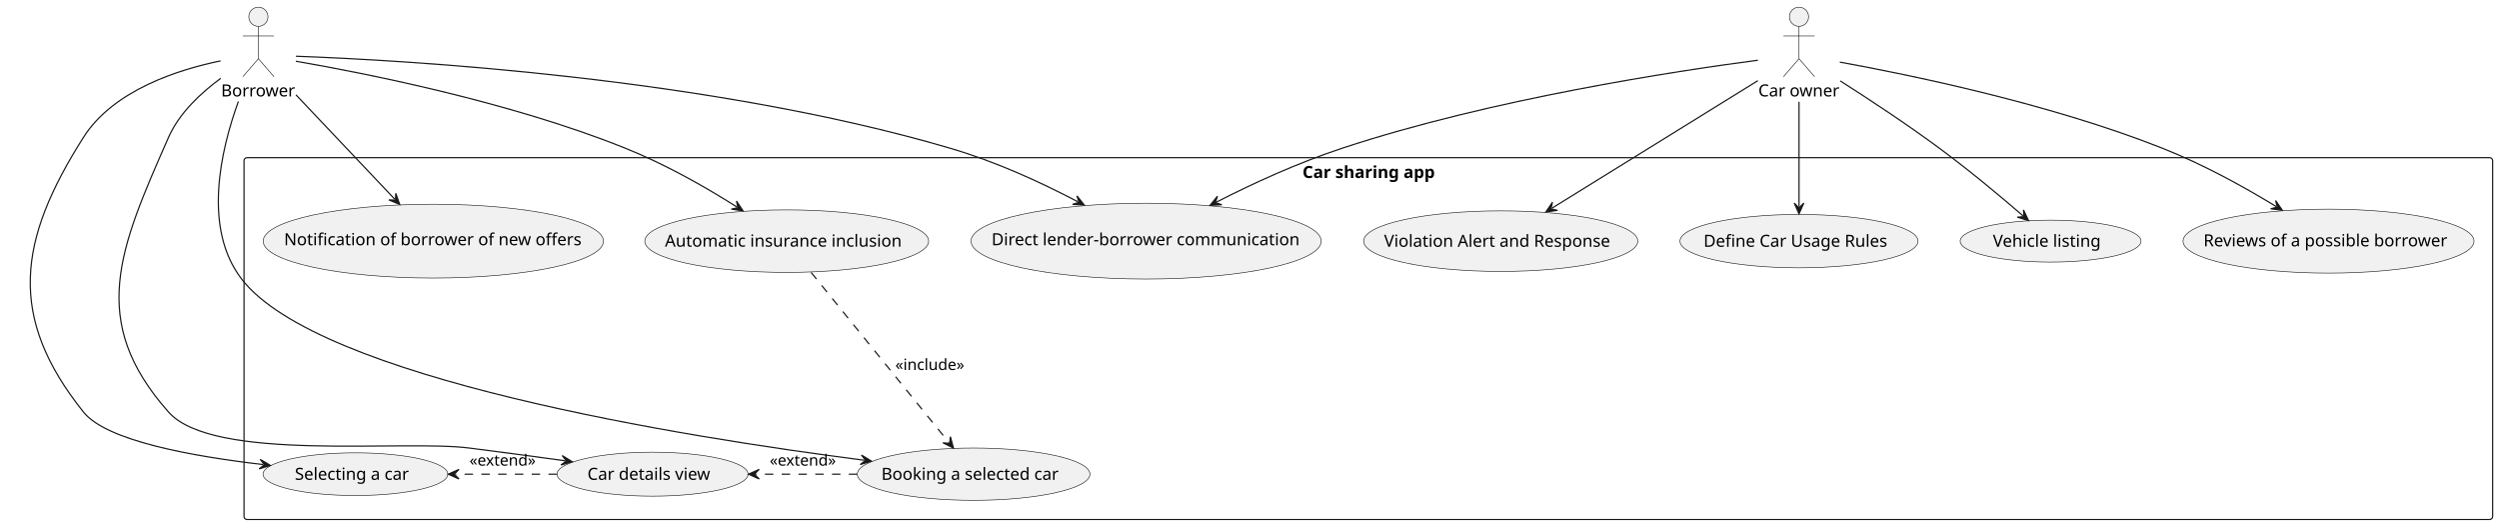
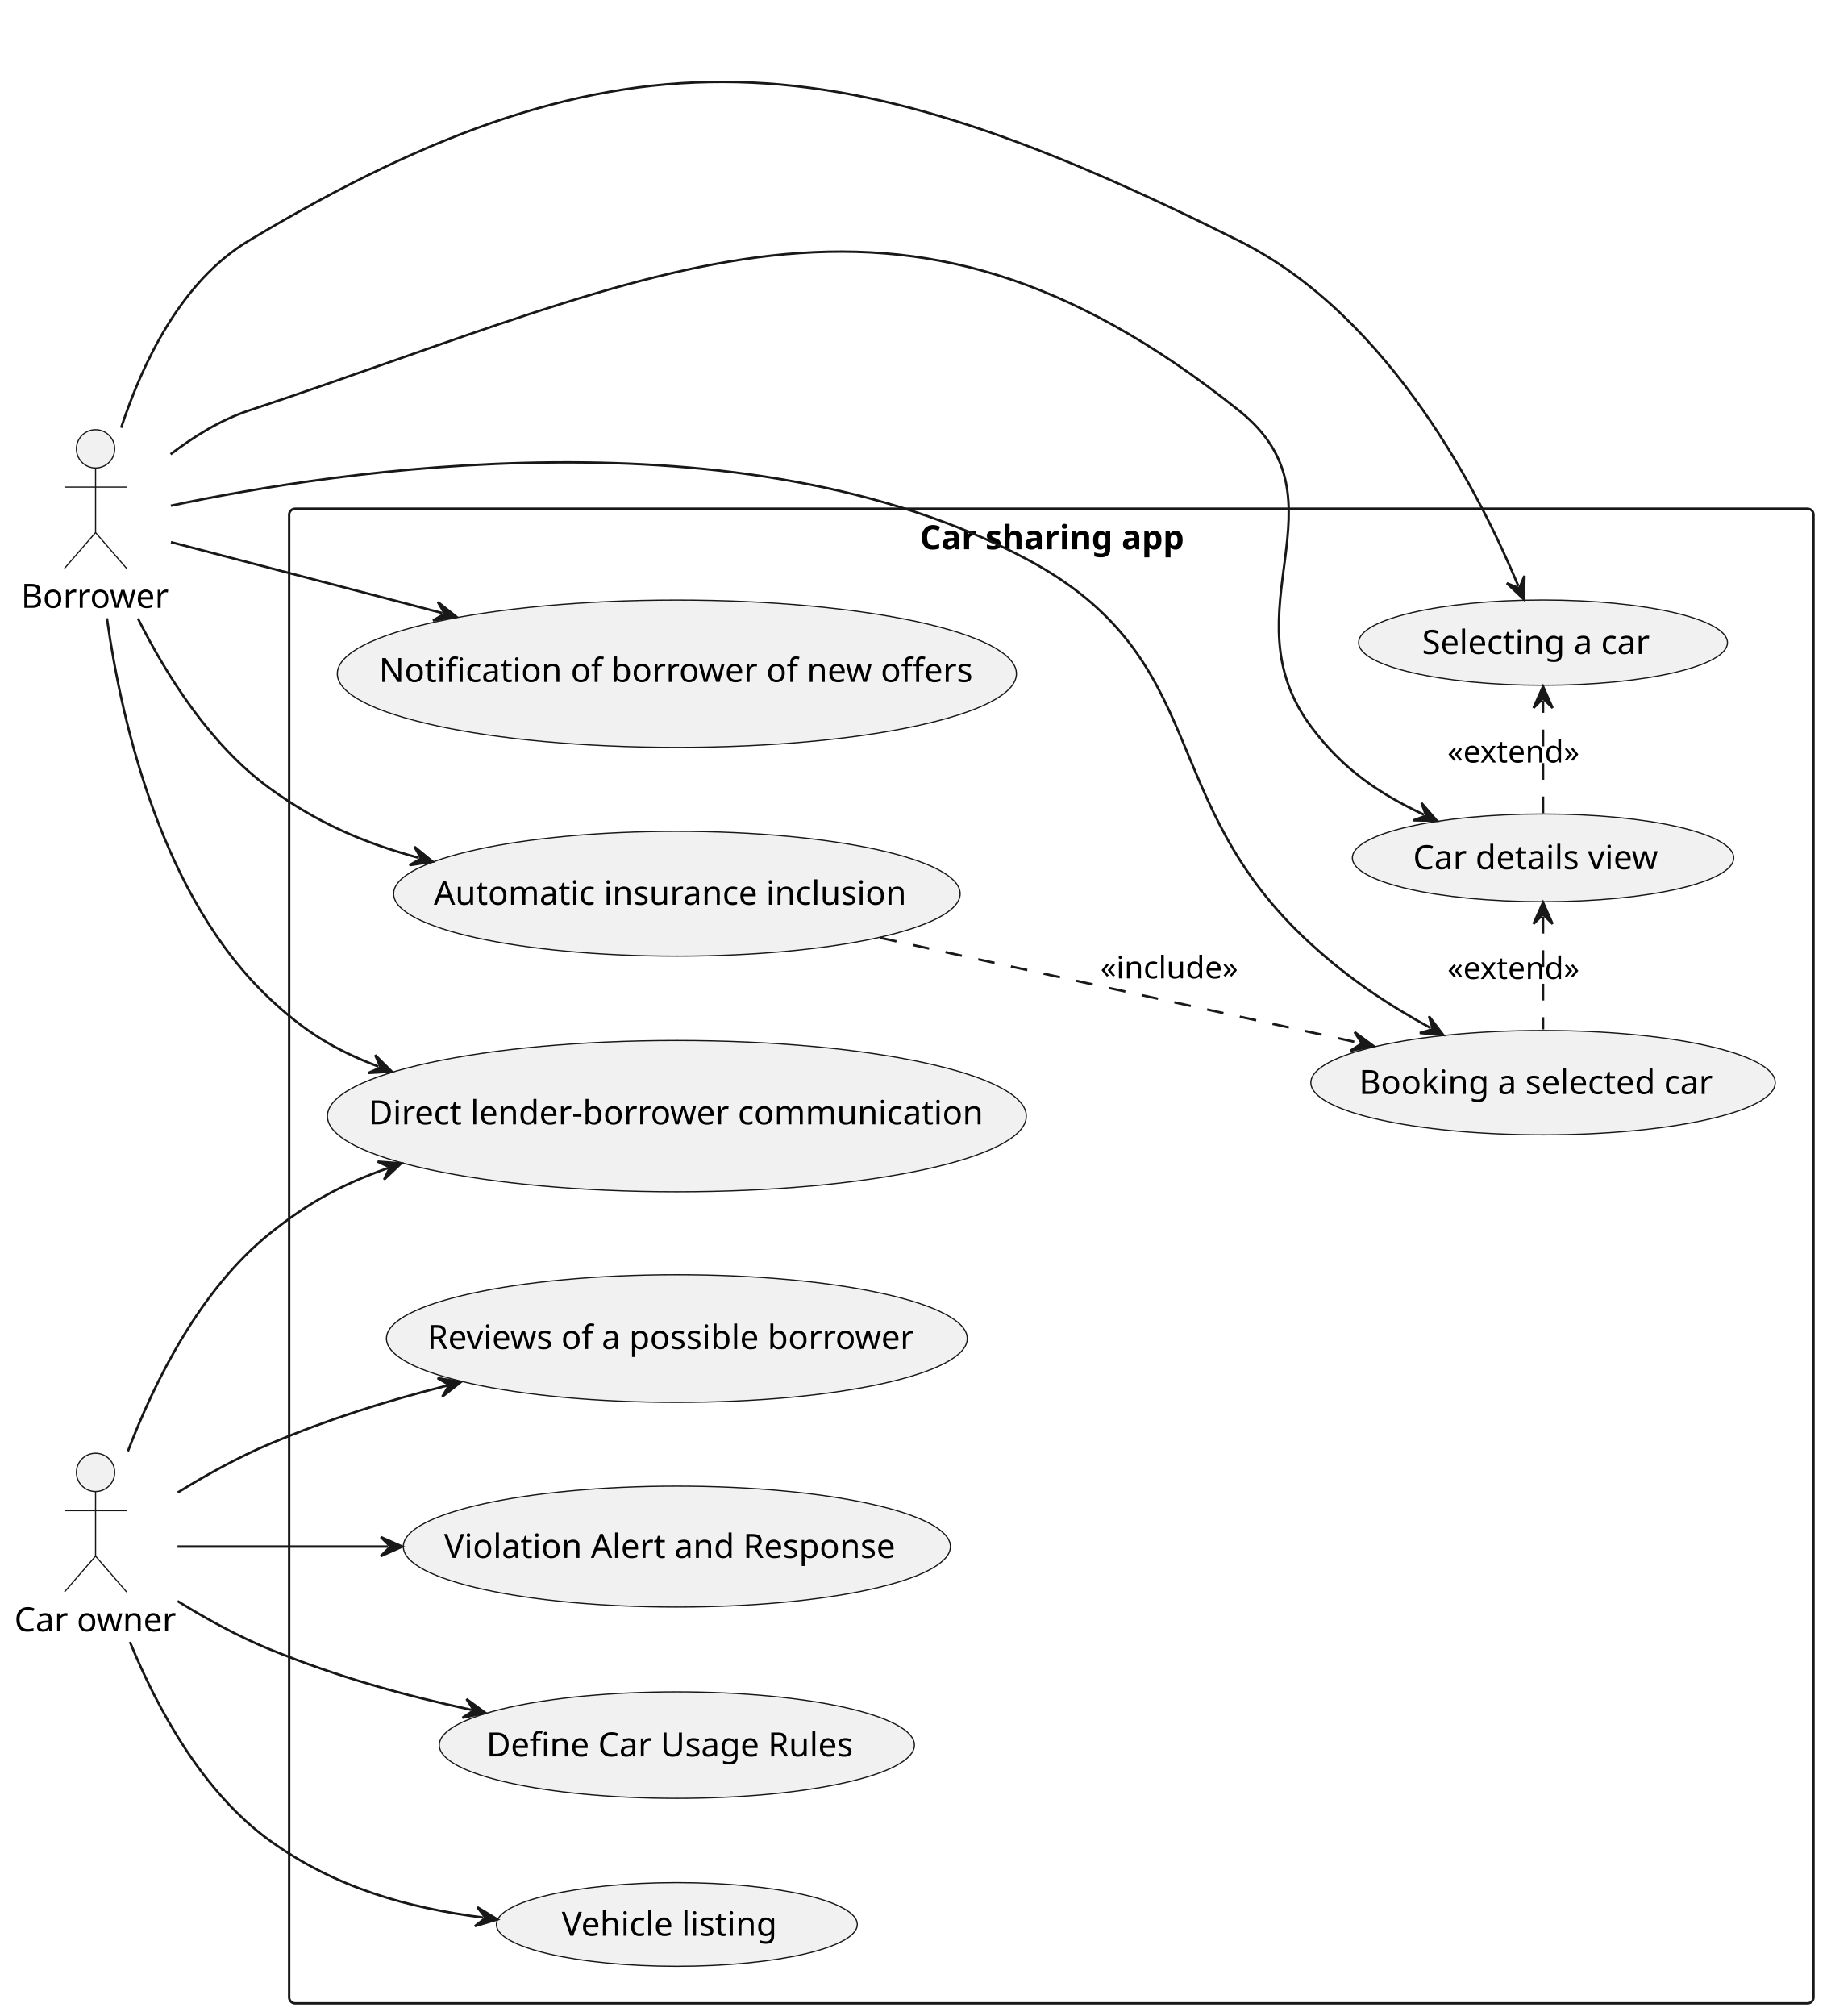
- <svg xmlns="http://www.w3.org/2000/svg" xmlns:xlink="http://www.w3.org/1999/xlink" contentStyleType="text/css" height="439px" preserveAspectRatio="none" style="width:2086px;height:439px;background:#FFFFFF;" version="1.1" viewBox="0 0 2086 439" width="2086px" zoomAndPan="magnify">
+ <svg xmlns="http://www.w3.org/2000/svg" xmlns:xlink="http://www.w3.org/1999/xlink" contentStyleType="text/css" height="843px" preserveAspectRatio="none" style="width:764px;height:843px;background:#FFFFFF;" version="1.1" viewBox="0 0 764 843" width="764px" zoomAndPan="magnify">
  <defs />
  <g>
    <g id="cluster_Car sharing app">
-       <rect fill="none" height="301.91" rx="2.5" ry="2.5" style="stroke:#181818;stroke-width:1.0;" width="1877" x="203.7" y="131.56" />
-       <text fill="#000000" font-family="sans-serif" font-size="14" font-weight="bold" lengthAdjust="spacing" textLength="109.9" x="1087.25" y="148.526">Car sharing app</text>
+       <rect fill="none" height="625" rx="2.5" ry="2.5" style="stroke:#181818;stroke-width:1.0;" width="637.52" x="120.93" y="212.72" />
+       <text fill="#000000" font-family="sans-serif" font-size="14" font-weight="bold" lengthAdjust="spacing" textLength="109.9" x="384.74" y="229.686">Car sharing app</text>
    </g>
    <a href="https://github.com/bruzla/NSWI041/issues/12" target="_top" title="https://github.com/bruzla/NSWI041/issues/12" xlink:actuate="onRequest" xlink:href="https://github.com/bruzla/NSWI041/issues/12" xlink:show="new" xlink:title="https://github.com/bruzla/NSWI041/issues/12" xlink:type="simple">
      <g id="elem_vehicleListing">
-         <ellipse cx="1711.695" cy="201.195" fill="#F1F1F1" rx="75.475" ry="17.495" style="stroke:#181818;stroke-width:0.5;" />
-         <text fill="#000000" font-family="sans-serif" font-size="14" lengthAdjust="spacing" textLength="90.286" x="1663.552" y="205.928">Vehicle listing</text>
+         <ellipse cx="283.075" cy="804.715" fill="#F1F1F1" rx="75.475" ry="17.495" style="stroke:#181818;stroke-width:0.5;" />
+         <text fill="#000000" font-family="sans-serif" font-size="14" lengthAdjust="spacing" textLength="90.286" x="234.932" y="809.448">Vehicle listing</text>
      </g>
    </a>
    <a href="https://github.com/bruzla/NSWI041/issues/13" target="_top" title="https://github.com/bruzla/NSWI041/issues/13" xlink:actuate="onRequest" xlink:href="https://github.com/bruzla/NSWI041/issues/13" xlink:show="new" xlink:title="https://github.com/bruzla/NSWI041/issues/13" xlink:type="simple">
      <g id="elem_selectingCar">
-         <ellipse cx="296.7" cy="395.648" fill="#F1F1F1" rx="77.139" ry="17.828" style="stroke:#181818;stroke-width:0.5;" />
-         <text fill="#000000" font-family="sans-serif" font-size="14" lengthAdjust="spacing" textLength="95.228" x="246.086" y="400.381">Selecting a car</text>
+         <ellipse cx="645.34" cy="268.718" fill="#F1F1F1" rx="77.139" ry="17.828" style="stroke:#181818;stroke-width:0.5;" />
+         <text fill="#000000" font-family="sans-serif" font-size="14" lengthAdjust="spacing" textLength="95.228" x="594.726" y="273.451">Selecting a car</text>
      </g>
    </a>
    <a href="https://github.com/bruzla/NSWI041/issues/14" target="_top" title="https://github.com/bruzla/NSWI041/issues/14" xlink:actuate="onRequest" xlink:href="https://github.com/bruzla/NSWI041/issues/14" xlink:show="new" xlink:title="https://github.com/bruzla/NSWI041/issues/14" xlink:type="simple">
      <g id="elem_bookingSelectedCar">
-         <ellipse cx="812.701" cy="395.652" fill="#F1F1F1" rx="97.111" ry="21.822" style="stroke:#181818;stroke-width:0.5;" />
-         <text fill="#000000" font-family="sans-serif" font-size="14" lengthAdjust="spacing" textLength="147.909" x="735.747" y="400.385">Booking a selected car</text>
+         <ellipse cx="645.341" cy="452.722" fill="#F1F1F1" rx="97.111" ry="21.822" style="stroke:#181818;stroke-width:0.5;" />
+         <text fill="#000000" font-family="sans-serif" font-size="14" lengthAdjust="spacing" textLength="147.909" x="568.387" y="457.455">Booking a selected car</text>
      </g>
    </a>
    <a href="https://github.com/bruzla/NSWI041/issues/15" target="_top" title="https://github.com/bruzla/NSWI041/issues/15" xlink:actuate="onRequest" xlink:href="https://github.com/bruzla/NSWI041/issues/15" xlink:show="new" xlink:title="https://github.com/bruzla/NSWI041/issues/15" xlink:type="simple">
      <g id="elem_carDetail">
-         <ellipse cx="544.7" cy="395.65" fill="#F1F1F1" rx="79.75" ry="18.35" style="stroke:#181818;stroke-width:0.5;" />
-         <text fill="#000000" font-family="sans-serif" font-size="14" lengthAdjust="spacing" textLength="102.732" x="490.334" y="400.383">Car details view</text>
+         <ellipse cx="645.34" cy="358.72" fill="#F1F1F1" rx="79.75" ry="18.35" style="stroke:#181818;stroke-width:0.5;" />
+         <text fill="#000000" font-family="sans-serif" font-size="14" lengthAdjust="spacing" textLength="102.732" x="590.974" y="363.453">Car details view</text>
      </g>
    </a>
    <a href="https://github.com/bruzla/NSWI041/issues/17" target="_top" title="https://github.com/bruzla/NSWI041/issues/17" xlink:actuate="onRequest" xlink:href="https://github.com/bruzla/NSWI041/issues/17" xlink:show="new" xlink:title="https://github.com/bruzla/NSWI041/issues/17" xlink:type="simple">
      <g id="elem_automaticInsurance">
-         <ellipse cx="656.702" cy="201.204" fill="#F1F1F1" rx="118.472" ry="26.094" style="stroke:#181818;stroke-width:0.5;" />
-         <text fill="#000000" font-family="sans-serif" font-size="14" lengthAdjust="spacing" textLength="197.945" x="555.046" y="205.818">Automatic insurance inclusion</text>
+         <ellipse cx="283.082" cy="373.724" fill="#F1F1F1" rx="118.472" ry="26.094" style="stroke:#181818;stroke-width:0.5;" />
+         <text fill="#000000" font-family="sans-serif" font-size="14" lengthAdjust="spacing" textLength="197.945" x="181.426" y="378.338">Automatic insurance inclusion</text>
      </g>
    </a>
    <a href="https://github.com/bruzla/NSWI041/issues/16" target="_top" title="https://github.com/bruzla/NSWI041/issues/16" xlink:actuate="onRequest" xlink:href="https://github.com/bruzla/NSWI041/issues/16" xlink:show="new" xlink:title="https://github.com/bruzla/NSWI041/issues/16" xlink:type="simple">
      <g id="elem_borrowerReviews">
-         <ellipse cx="1943.7" cy="201.202" fill="#F1F1F1" rx="121.46" ry="26.692" style="stroke:#181818;stroke-width:0.5;" />
-         <text fill="#000000" font-family="sans-serif" font-size="14" lengthAdjust="spacing" textLength="204.651" x="1839.326" y="205.565">Reviews of a possible borrower</text>
+         <ellipse cx="283.08" cy="559.722" fill="#F1F1F1" rx="121.46" ry="26.692" style="stroke:#181818;stroke-width:0.5;" />
+         <text fill="#000000" font-family="sans-serif" font-size="14" lengthAdjust="spacing" textLength="204.651" x="178.706" y="564.085">Reviews of a possible borrower</text>
      </g>
    </a>
    <a href="https://github.com/bruzla/NSWI041/issues/18" target="_top" title="https://github.com/bruzla/NSWI041/issues/18" xlink:actuate="onRequest" xlink:href="https://github.com/bruzla/NSWI041/issues/18" xlink:show="new" xlink:title="https://github.com/bruzla/NSWI041/issues/18" xlink:type="simple">
      <g id="elem_lenderBorrowerCommunication">
-         <ellipse cx="956.702" cy="201.2" fill="#F1F1F1" rx="146.152" ry="31.63" style="stroke:#181818;stroke-width:0.5;" />
-         <text fill="#000000" font-family="sans-serif" font-size="14" lengthAdjust="spacing" textLength="257.963" x="827.72" y="204.632">Direct lender-borrower communication</text>
+         <ellipse cx="283.082" cy="466.72" fill="#F1F1F1" rx="146.152" ry="31.63" style="stroke:#181818;stroke-width:0.5;" />
+         <text fill="#000000" font-family="sans-serif" font-size="14" lengthAdjust="spacing" textLength="257.963" x="154.1" y="470.152">Direct lender-borrower communication</text>
      </g>
    </a>
    <a href="https://github.com/bruzla/NSWI041/issues/19" target="_top" title="https://github.com/bruzla/NSWI041/issues/19" xlink:actuate="onRequest" xlink:href="https://github.com/bruzla/NSWI041/issues/19" xlink:show="new" xlink:title="https://github.com/bruzla/NSWI041/issues/19" xlink:type="simple">
      <g id="elem_violationAlert">
-         <ellipse cx="1252.701" cy="201.202" fill="#F1F1F1" rx="114.411" ry="25.282" style="stroke:#181818;stroke-width:0.5;" />
-         <text fill="#000000" font-family="sans-serif" font-size="14" lengthAdjust="spacing" textLength="188.705" x="1155.349" y="205.935">Violation Alert and Response</text>
+         <ellipse cx="283.081" cy="646.722" fill="#F1F1F1" rx="114.411" ry="25.282" style="stroke:#181818;stroke-width:0.5;" />
+         <text fill="#000000" font-family="sans-serif" font-size="14" lengthAdjust="spacing" textLength="188.705" x="185.728" y="651.455">Violation Alert and Response</text>
      </g>
    </a>
    <a href="https://github.com/bruzla/NSWI041/issues/20" target="_top" title="https://github.com/bruzla/NSWI041/issues/20" xlink:actuate="onRequest" xlink:href="https://github.com/bruzla/NSWI041/issues/20" xlink:show="new" xlink:title="https://github.com/bruzla/NSWI041/issues/20" xlink:type="simple">
      <g id="elem_newOffersNotification">
-         <ellipse cx="361.704" cy="201.203" fill="#F1F1F1" rx="142.014" ry="30.803" style="stroke:#181818;stroke-width:0.5;" />
-         <text fill="#000000" font-family="sans-serif" font-size="14" lengthAdjust="spacing" textLength="249.171" x="237.119" y="204.635">Notification of borrower of new offers</text>
+         <ellipse cx="283.084" cy="281.723" fill="#F1F1F1" rx="142.014" ry="30.803" style="stroke:#181818;stroke-width:0.5;" />
+         <text fill="#000000" font-family="sans-serif" font-size="14" lengthAdjust="spacing" textLength="249.171" x="158.499" y="285.155">Notification of borrower of new offers</text>
      </g>
    </a>
    <a href="https://github.com/bruzla/NSWI041/issues/22" target="_top" title="https://github.com/bruzla/NSWI041/issues/22" xlink:actuate="onRequest" xlink:href="https://github.com/bruzla/NSWI041/issues/22" xlink:show="new" xlink:title="https://github.com/bruzla/NSWI041/issues/22" xlink:type="simple">
      <g id="elem_defineCarUsageRules">
-         <ellipse cx="1501.696" cy="201.201" fill="#F1F1F1" rx="99.356" ry="22.271" style="stroke:#181818;stroke-width:0.5;" />
-         <text fill="#000000" font-family="sans-serif" font-size="14" lengthAdjust="spacing" textLength="153.369" x="1422.012" y="205.934">Define Car Usage Rules</text>
+         <ellipse cx="283.076" cy="729.721" fill="#F1F1F1" rx="99.356" ry="22.271" style="stroke:#181818;stroke-width:0.5;" />
+         <text fill="#000000" font-family="sans-serif" font-size="14" lengthAdjust="spacing" textLength="153.369" x="203.392" y="734.454">Define Car Usage Rules</text>
      </g>
    </a>
    <g id="elem_borrower">
-       <ellipse cx="215.693" cy="14" fill="#F1F1F1" rx="8" ry="8" style="stroke:#181818;stroke-width:0.5;" />
-       <path d="M215.693,22 L215.693,49 M202.693,30 L228.693,30 M215.693,49 L202.693,64 M215.693,49 L228.693,64 " fill="none" style="stroke:#181818;stroke-width:0.5;" />
-       <text fill="#000000" font-family="sans-serif" font-size="14" lengthAdjust="spacing" textLength="62.286" x="184.55" y="80.466">Borrower</text>
+       <ellipse cx="39.963" cy="187.69" fill="#F1F1F1" rx="8" ry="8" style="stroke:#181818;stroke-width:0.5;" />
+       <path d="M39.963,195.69 L39.963,222.69 M26.963,203.69 L52.963,203.69 M39.963,222.69 L26.963,237.69 M39.963,222.69 L52.963,237.69 " fill="none" style="stroke:#181818;stroke-width:0.5;" />
+       <text fill="#000000" font-family="sans-serif" font-size="14" lengthAdjust="spacing" textLength="62.286" x="8.82" y="254.156">Borrower</text>
    </g>
    <g id="elem_carOwner">
-       <ellipse cx="1501.694" cy="14" fill="#F1F1F1" rx="8" ry="8" style="stroke:#181818;stroke-width:0.5;" />
-       <path d="M1501.694,22 L1501.694,49 M1488.694,30 L1514.694,30 M1501.694,49 L1488.694,64 M1501.694,49 L1514.694,64 " fill="none" style="stroke:#181818;stroke-width:0.5;" />
-       <text fill="#000000" font-family="sans-serif" font-size="14" lengthAdjust="spacing" textLength="67.928" x="1467.73" y="80.466">Car owner</text>
+       <ellipse cx="39.964" cy="615.69" fill="#F1F1F1" rx="8" ry="8" style="stroke:#181818;stroke-width:0.5;" />
+       <path d="M39.964,623.69 L39.964,650.69 M26.964,631.69 L52.964,631.69 M39.964,650.69 L26.964,665.69 M39.964,650.69 L52.964,665.69 " fill="none" style="stroke:#181818;stroke-width:0.5;" />
+       <text fill="#000000" font-family="sans-serif" font-size="14" lengthAdjust="spacing" textLength="67.928" x="6" y="682.156">Car owner</text>
    </g>
    <g id="link_borrower_selectingCar">
-       <path d="M184.12,50.81 C149.26,57.96 94.77,75.09 69.7,114.56 C15.06,200.57 6,264.29 69.7,343.83 C89.04,367.98 160.61,380.735 219.74,387.635 " fill="none" id="borrower-to-selectingCar" style="stroke:#181818;stroke-width:1.0;" />
-       <polygon fill="#181818" points="225.7,388.33,217.224,383.314,220.734,387.75,216.297,391.26,225.7,388.33" style="stroke:#181818;stroke-width:1.0;" />
+       <path d="M50.67,178.87 C59.6,151.65 75.85,117.56 103.93,100.72 C261.83,6 353.52,18.41 518.23,100.72 C582.17,132.67 619.819,208.643 635.029,245.093 " fill="none" id="borrower-to-selectingCar" style="stroke:#181818;stroke-width:1.0;" />
+       <polygon fill="#181818" points="637.34,250.63,637.566,240.784,635.414,246.016,630.183,243.864,637.34,250.63" style="stroke:#181818;stroke-width:1.0;" />
    </g>
    <g id="link_borrower_bookingSelectedCar">
-       <path d="M198.97,84.69 C184.06,125.79 169.17,190.56 201.7,232.83 C265.7,315.98 569.129,364.445 721.539,384.026 " fill="none" id="borrower-to-bookingSelectedCar" style="stroke:#181818;stroke-width:1.0;" />
-       <polygon fill="#181818" points="727.49,384.79,719.073,379.676,722.531,384.153,718.054,387.611,727.49,384.79" style="stroke:#181818;stroke-width:1.0;" />
+       <path d="M71.47,211.47 C140.14,196.85 310.11,170.38 429.23,233.72 C507.79,275.5 482.44,334.81 548.23,394.72 C564.66,409.68 580.255,419.924 598.345,429.894 " fill="none" id="borrower-to-bookingSelectedCar" style="stroke:#181818;stroke-width:1.0;" />
+       <polygon fill="#181818" points="603.6,432.79,597.649,424.943,599.221,430.377,593.787,431.949,603.6,432.79" style="stroke:#181818;stroke-width:1.0;" />
    </g>
    <g id="link_borrower_automaticInsurance">
-       <path d="M246.96,51.09 C303.32,60.83 425.08,84.73 521.7,123.56 C556.71,137.64 588.726,156.038 615.156,172.718 " fill="none" id="borrower-to-automaticInsurance" style="stroke:#181818;stroke-width:1.0;" />
-       <polygon fill="#181818" points="620.23,175.92,614.754,167.734,616.002,173.251,610.484,174.499,620.23,175.92" style="stroke:#181818;stroke-width:1.0;" />
+       <path d="M57.68,258.59 C69.7,282.58 88.16,311.85 112.93,329.72 C132.86,344.1 151.322,352.208 175.172,358.728 " fill="none" id="borrower-to-automaticInsurance" style="stroke:#181818;stroke-width:1.0;" />
+       <polygon fill="#181818" points="180.96,360.31,173.333,354.078,176.137,358.991,171.224,361.795,180.96,360.31" style="stroke:#181818;stroke-width:1.0;" />
    </g>
    <g id="link_borrower_lenderBorrowerCommunication">
-       <path d="M247.03,46.92 C334.91,50.12 590.48,64.24 792.7,123.56 C831.9,135.06 868.263,151.869 899.793,168.359 " fill="none" id="borrower-to-lenderBorrowerCommunication" style="stroke:#181818;stroke-width:1.0;" />
-       <polygon fill="#181818" points="905.11,171.14,898.989,163.424,900.679,168.823,895.281,170.514,905.11,171.14" style="stroke:#181818;stroke-width:1.0;" />
+       <path d="M44.72,258.54 C51.07,303.44 68.02,375.64 112.93,417.72 C127.32,431.2 139.583,438.865 158.283,445.985 " fill="none" id="borrower-to-lenderBorrowerCommunication" style="stroke:#181818;stroke-width:1.0;" />
+       <polygon fill="#181818" points="163.89,448.12,156.902,441.179,159.217,446.341,154.056,448.656,163.89,448.12" style="stroke:#181818;stroke-width:1.0;" />
    </g>
    <g id="link_borrower_carDetail">
-       <path d="M184.25,65.37 C167.97,77.31 149.66,94.23 140.7,114.56 C99.6,207.8 73.06,267.62 140.7,343.83 C177.99,385.84 335.98,366.7 391.7,373.83 C419.88,377.43 445.016,380.804 471.756,384.474 " fill="none" id="borrower-to-carDetail" style="stroke:#181818;stroke-width:1.0;" />
-       <polygon fill="#181818" points="477.7,385.29,469.327,380.103,472.746,384.61,468.24,388.029,477.7,385.29" style="stroke:#181818;stroke-width:1.0;" />
+       <path d="M71.36,189.94 C81.04,182.55 92.28,175.59 103.93,171.72 C278.68,113.69 374.32,56.85 518.23,171.72 C565.25,209.25 512.43,255.37 548.23,303.72 C561.39,321.49 576.687,331.844 595.527,340.674 " fill="none" id="borrower-to-carDetail" style="stroke:#181818;stroke-width:1.0;" />
+       <polygon fill="#181818" points="600.96,343.22,594.508,335.779,596.433,341.098,591.113,343.022,600.96,343.22" style="stroke:#181818;stroke-width:1.0;" />
    </g>
    <g id="link_borrower_newOffersNotification">
-       <path d="M247.02,79.1 C272.74,106.26 304.725,140.033 329.515,166.213 " fill="none" id="borrower-to-newOffersNotification" style="stroke:#181818;stroke-width:1.0;" />
-       <polygon fill="#181818" points="333.64,170.57,330.356,161.285,330.202,166.939,324.547,166.785,333.64,170.57" style="stroke:#181818;stroke-width:1.0;" />
+       <path d="M71.5,226.7 C101.47,234.53 142.875,245.355 185.014,256.355 " fill="none" id="borrower-to-newOffersNotification" style="stroke:#181818;stroke-width:1.0;" />
+       <polygon fill="#181818" points="190.82,257.87,183.122,251.726,185.982,256.607,181.101,259.467,190.82,257.87" style="stroke:#181818;stroke-width:1.0;" />
    </g>
-     <g id="link_bookingSelectedCar_carDetail">
-       <path d="M715.54,395.65 C685.73,395.65 659.28,395.65 630.74,395.65 " fill="none" id="bookingSelectedCar-to-carDetail" style="stroke:#181818;stroke-width:1.0;stroke-dasharray:7.0,7.0;" />
-       <polygon fill="#181818" points="624.74,395.65,633.74,399.65,629.74,395.65,633.74,391.65,624.74,395.65" style="stroke:#181818;stroke-width:1.0;" />
-       <text fill="#000000" font-family="sans-serif" font-size="13" lengthAdjust="spacing" textLength="55.497" x="642.52" y="388.547">«extend»</text>
+     <g id="link_carDetail_bookingSelectedCar">
+       <path d="M645.34,383.36 C645.34,398.62 645.34,414.26 645.34,430.44 " fill="none" id="carDetail-backto-bookingSelectedCar" style="stroke:#181818;stroke-width:1.0;stroke-dasharray:7.0,7.0;" />
+       <polygon fill="#181818" points="645.34,377.36,641.34,386.36,645.34,382.36,649.34,386.36,645.34,377.36" style="stroke:#181818;stroke-width:1.0;" />
+       <text fill="#000000" font-family="sans-serif" font-size="13" lengthAdjust="spacing" textLength="55.497" x="605.34" y="409.377">«extend»</text>
    </g>
    <g id="link_carDetail_selectingCar">
-       <path d="M464.84,395.65 C435.78,395.65 409,395.65 380.15,395.65 " fill="none" id="carDetail-to-selectingCar" style="stroke:#181818;stroke-width:1.0;stroke-dasharray:7.0,7.0;" />
-       <polygon fill="#181818" points="374.15,395.65,383.15,399.65,379.15,395.65,383.15,391.65,374.15,395.65" style="stroke:#181818;stroke-width:1.0;" />
-       <text fill="#000000" font-family="sans-serif" font-size="13" lengthAdjust="spacing" textLength="55.497" x="391.89" y="388.547">«extend»</text>
+       <path d="M645.34,340.07 C645.34,324.52 645.34,308.49 645.34,293.04 " fill="none" id="carDetail-to-selectingCar" style="stroke:#181818;stroke-width:1.0;stroke-dasharray:7.0,7.0;" />
+       <polygon fill="#181818" points="645.34,287.04,641.34,296.04,645.34,292.04,649.34,296.04,645.34,287.04" style="stroke:#181818;stroke-width:1.0;" />
+       <text fill="#000000" font-family="sans-serif" font-size="13" lengthAdjust="spacing" textLength="55.497" x="605.34" y="318.857">«extend»</text>
    </g>
    <g id="link_automaticInsurance_bookingSelectedCar">
-       <path d="M677.09,227.35 C708.23,265.77 763.252,333.649 792.102,369.239 " fill="none" id="automaticInsurance-to-bookingSelectedCar" style="stroke:#181818;stroke-width:1.0;stroke-dasharray:7.0,7.0;" />
-       <polygon fill="#181818" points="795.88,373.9,793.32,364.39,792.731,370.016,787.105,369.427,795.88,373.9" style="stroke:#181818;stroke-width:1.0;" />
-       <text fill="#000000" font-family="sans-serif" font-size="13" lengthAdjust="spacing" textLength="57.577" x="747.36" y="308.727">«include»</text>
+       <path d="M368.09,392.14 C430.78,405.89 509.569,423.165 568.579,436.105 " fill="none" id="automaticInsurance-to-bookingSelectedCar" style="stroke:#181818;stroke-width:1.0;stroke-dasharray:7.0,7.0;" />
+       <polygon fill="#181818" points="574.44,437.39,566.506,431.555,569.556,436.319,564.792,439.369,574.44,437.39" style="stroke:#181818;stroke-width:1.0;" />
+       <text fill="#000000" font-family="sans-serif" font-size="13" lengthAdjust="spacing" textLength="57.577" x="460.23" y="409.117">«include»</text>
    </g>
    <g id="link_carOwner_vehicleListing">
-       <path d="M1536.13,67.51 C1559.78,82.59 1591.67,103.56 1618.7,123.56 C1645.43,143.36 1670.289,164.199 1688.739,180.129 " fill="none" id="carOwner-to-vehicleListing" style="stroke:#181818;stroke-width:1.0;" />
-       <polygon fill="#181818" points="1693.28,184.05,1689.082,175.141,1689.495,180.782,1683.854,181.196,1693.28,184.05" style="stroke:#181818;stroke-width:1.0;" />
+       <path d="M54.33,686.57 C65.64,714.13 84.59,749.37 112.93,769.72 C140.33,789.4 170.369,797.777 202.099,801.847 " fill="none" id="carOwner-to-vehicleListing" style="stroke:#181818;stroke-width:1.0;" />
+       <polygon fill="#181818" points="208.05,802.61,199.632,797.497,203.091,801.974,198.614,805.432,208.05,802.61" style="stroke:#181818;stroke-width:1.0;" />
    </g>
    <g id="link_carOwner_lenderBorrowerCommunication">
-       <path d="M1467.36,50.25 C1399.73,59.15 1245.05,82.5 1120.7,123.56 C1082.5,136.18 1046.848,152.619 1015.398,168.619 " fill="none" id="carOwner-to-lenderBorrowerCommunication" style="stroke:#181818;stroke-width:1.0;" />
-       <polygon fill="#181818" points="1010.05,171.34,1019.885,170.824,1014.506,169.073,1016.258,163.694,1010.05,171.34" style="stroke:#181818;stroke-width:1.0;" />
+       <path d="M53.49,606.85 C64.64,577.61 83.76,539.08 112.93,515.72 C128.92,502.92 142.467,495.471 162.117,488.481 " fill="none" id="carOwner-to-lenderBorrowerCommunication" style="stroke:#181818;stroke-width:1.0;" />
+       <polygon fill="#181818" points="167.77,486.47,157.95,485.718,163.059,488.146,160.631,493.255,167.77,486.47" style="stroke:#181818;stroke-width:1.0;" />
    </g>
    <g id="link_carOwner_borrowerReviews">
-       <path d="M1535.75,51.82 C1592.76,62.16 1710.55,86.27 1804.7,123.56 C1840.18,137.62 1872.825,155.779 1900.035,172.349 " fill="none" id="carOwner-to-borrowerReviews" style="stroke:#181818;stroke-width:1.0;" />
-       <polygon fill="#181818" points="1905.16,175.47,1899.554,167.373,1900.889,172.869,1895.393,174.205,1905.16,175.47" style="stroke:#181818;stroke-width:1.0;" />
+       <path d="M74.33,624.1 C86.14,616.82 99.77,609.23 112.93,603.72 C138.12,593.17 160.686,586.081 186.906,579.401 " fill="none" id="carOwner-to-borrowerReviews" style="stroke:#181818;stroke-width:1.0;" />
+       <polygon fill="#181818" points="192.72,577.92,183.011,576.266,187.875,579.154,184.986,584.018,192.72,577.92" style="stroke:#181818;stroke-width:1.0;" />
    </g>
    <g id="link_carOwner_defineCarUsageRules">
-       <path d="M1501.7,84.93 C1501.7,114.55 1501.7,148.22 1501.7,172.45 " fill="none" id="carOwner-to-defineCarUsageRules" style="stroke:#181818;stroke-width:1.0;" />
-       <polygon fill="#181818" points="1501.7,178.45,1505.7,169.45,1501.7,173.45,1497.7,169.45,1501.7,178.45" style="stroke:#181818;stroke-width:1.0;" />
+       <path d="M74.26,669.51 C86.07,676.8 99.71,684.36 112.93,689.72 C141.45,701.29 168.236,708.718 197.186,714.998 " fill="none" id="carOwner-to-defineCarUsageRules" style="stroke:#181818;stroke-width:1.0;" />
+       <polygon fill="#181818" points="203.05,716.27,195.102,710.453,198.164,715.21,193.407,718.271,203.05,716.27" style="stroke:#181818;stroke-width:1.0;" />
    </g>
    <g id="link_carOwner_violationAlert">
-       <path d="M1467.34,67.3 C1420.91,96.05 1343.542,143.952 1295.472,173.712 " fill="none" id="carOwner-to-violationAlert" style="stroke:#181818;stroke-width:1.0;" />
-       <polygon fill="#181818" points="1290.37,176.87,1300.128,175.534,1294.621,174.238,1295.917,168.732,1290.37,176.87" style="stroke:#181818;stroke-width:1.0;" />
+       <path d="M74.24,646.72 C98.85,646.72 127.92,646.72 162.26,646.72 " fill="none" id="carOwner-to-violationAlert" style="stroke:#181818;stroke-width:1.0;" />
+       <polygon fill="#181818" points="168.26,646.72,159.26,642.72,163.26,646.72,159.26,650.72,168.26,646.72" style="stroke:#181818;stroke-width:1.0;" />
    </g>
  </g>
</svg>
